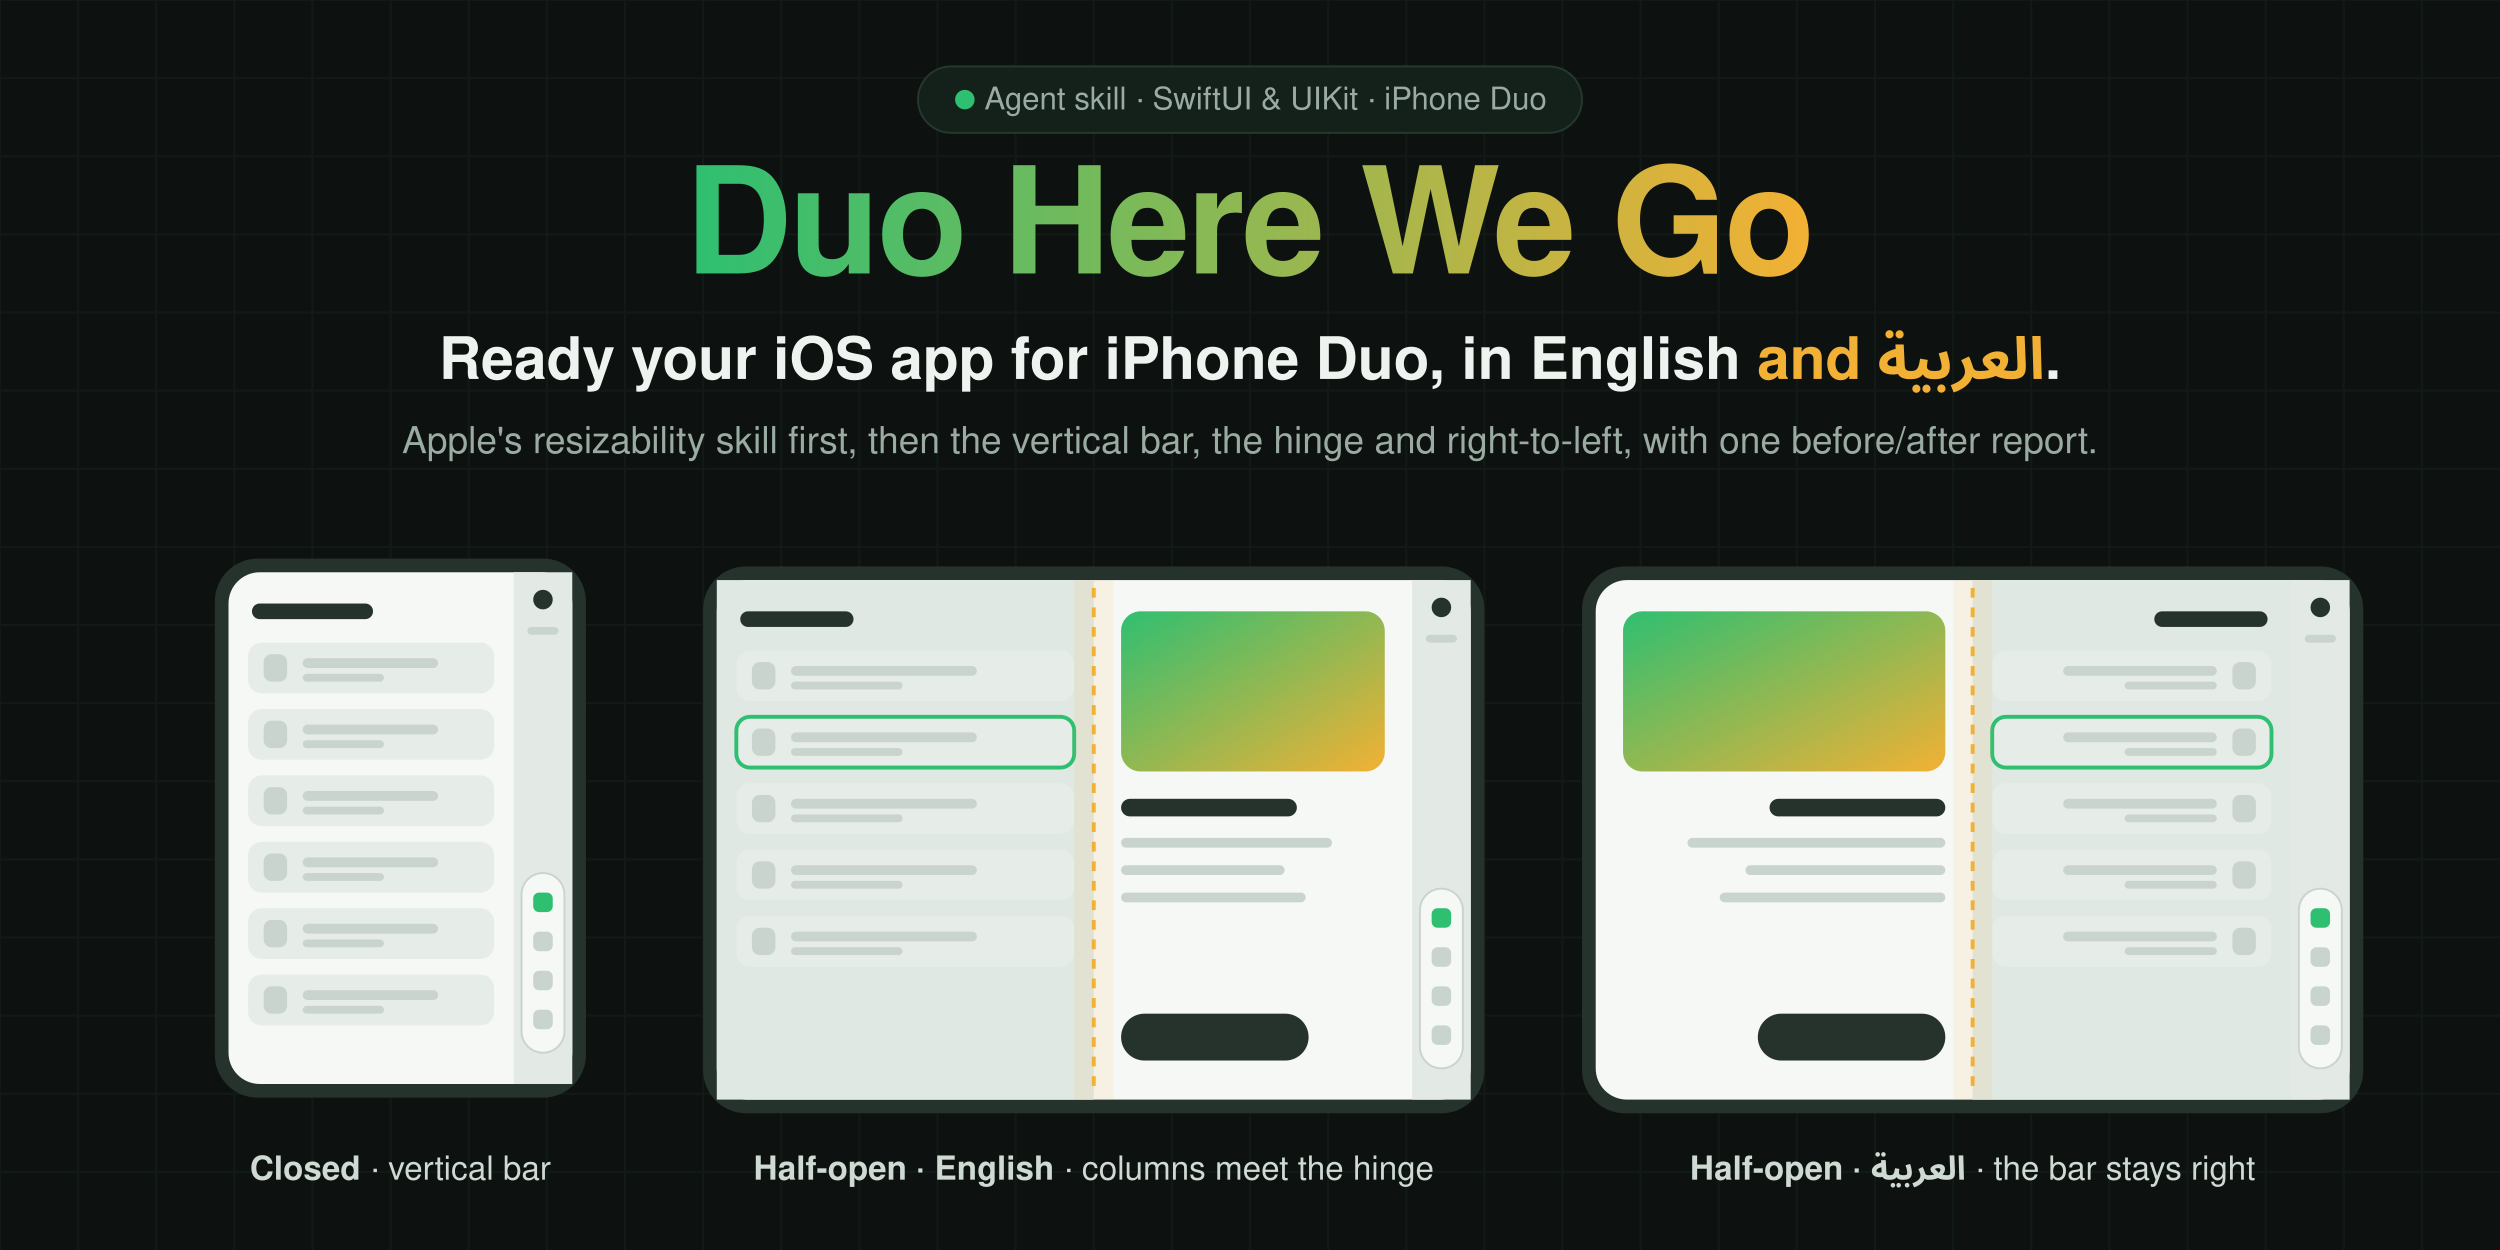
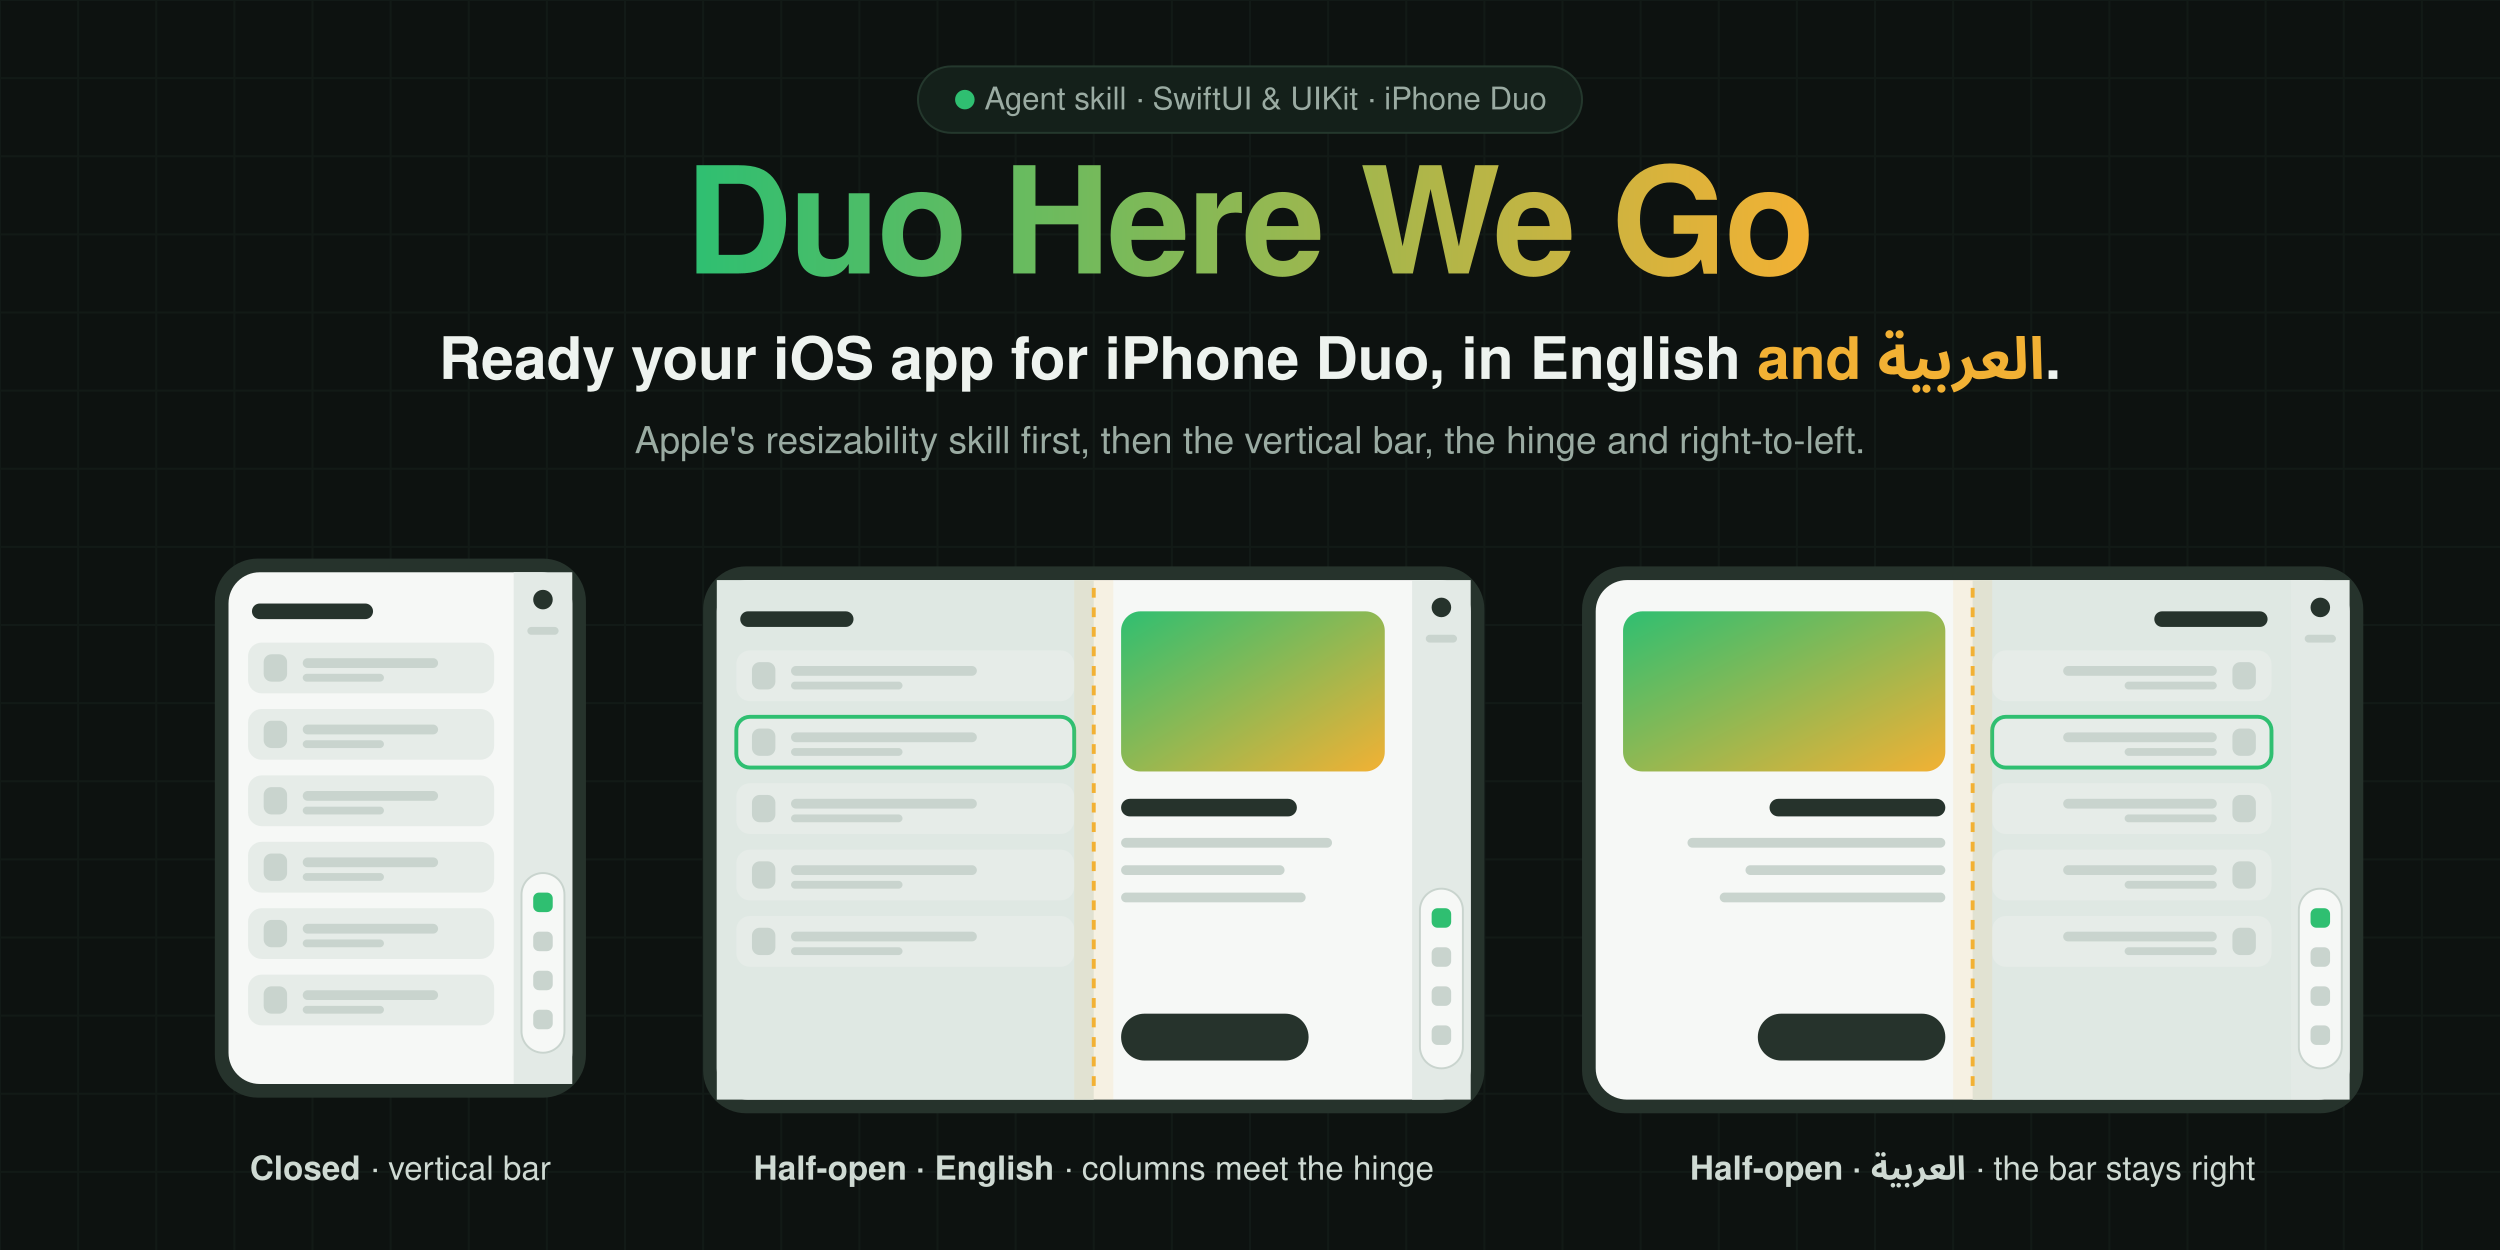
<svg xmlns="http://www.w3.org/2000/svg" width="1280" height="640" viewBox="0 0 1280 640" role="img" aria-labelledby="t d">
  <defs>
    <linearGradient id="title" x1="0" x2="1">
      <stop offset="0" stop-color="#2fbf71" />
      <stop offset="1" stop-color="#f2b134" />
    </linearGradient>
    <linearGradient id="hero" x1="0" y1="0" x2="1" y2="1">
      <stop offset="0" stop-color="#2fbf71" />
      <stop offset="1" stop-color="#f2b134" />
    </linearGradient>
  </defs>
  <rect width="1280" height="640" fill="#0d1210" />
  <g opacity="0.6">
    <path d="M0 0V640" stroke="#16201b" />
    <path d="M40 0V640" stroke="#16201b" />
    <path d="M80 0V640" stroke="#16201b" />
    <path d="M120 0V640" stroke="#16201b" />
    <path d="M160 0V640" stroke="#16201b" />
    <path d="M200 0V640" stroke="#16201b" />
    <path d="M240 0V640" stroke="#16201b" />
    <path d="M280 0V640" stroke="#16201b" />
    <path d="M320 0V640" stroke="#16201b" />
    <path d="M360 0V640" stroke="#16201b" />
    <path d="M400 0V640" stroke="#16201b" />
    <path d="M440 0V640" stroke="#16201b" />
    <path d="M480 0V640" stroke="#16201b" />
    <path d="M520 0V640" stroke="#16201b" />
    <path d="M560 0V640" stroke="#16201b" />
    <path d="M600 0V640" stroke="#16201b" />
    <path d="M640 0V640" stroke="#16201b" />
    <path d="M680 0V640" stroke="#16201b" />
    <path d="M720 0V640" stroke="#16201b" />
    <path d="M760 0V640" stroke="#16201b" />
    <path d="M800 0V640" stroke="#16201b" />
    <path d="M840 0V640" stroke="#16201b" />
    <path d="M880 0V640" stroke="#16201b" />
    <path d="M920 0V640" stroke="#16201b" />
    <path d="M960 0V640" stroke="#16201b" />
    <path d="M1000 0V640" stroke="#16201b" />
    <path d="M1040 0V640" stroke="#16201b" />
    <path d="M1080 0V640" stroke="#16201b" />
    <path d="M1120 0V640" stroke="#16201b" />
    <path d="M1160 0V640" stroke="#16201b" />
    <path d="M1200 0V640" stroke="#16201b" />
    <path d="M1240 0V640" stroke="#16201b" />
    <path d="M0 0H1280" stroke="#16201b" />
    <path d="M0 40H1280" stroke="#16201b" />
    <path d="M0 80H1280" stroke="#16201b" />
    <path d="M0 120H1280" stroke="#16201b" />
    <path d="M0 160H1280" stroke="#16201b" />
    <path d="M0 200H1280" stroke="#16201b" />
    <path d="M0 240H1280" stroke="#16201b" />
    <path d="M0 280H1280" stroke="#16201b" />
    <path d="M0 320H1280" stroke="#16201b" />
    <path d="M0 360H1280" stroke="#16201b" />
    <path d="M0 400H1280" stroke="#16201b" />
    <path d="M0 440H1280" stroke="#16201b" />
    <path d="M0 480H1280" stroke="#16201b" />
    <path d="M0 520H1280" stroke="#16201b" />
    <path d="M0 560H1280" stroke="#16201b" />
    <path d="M0 600H1280" stroke="#16201b" />
  </g>
  <g font-family="-apple-system, BlinkMacSystemFont, 'SF Pro Display', 'Segoe UI', Helvetica, Arial, sans-serif" text-anchor="middle">
    <rect x="470.0" y="34" width="340" height="34" rx="17" fill="#14201a" stroke="#24382d" />
    <circle cx="494.0" cy="51" r="5" fill="#2fbf71" />
    <text x="648.0" y="56" font-size="16" fill="#9aaba2">Agent skill · SwiftUI &amp; UIKit · iPhone Duo</text>
    <text x="640.0" y="140" font-size="76" font-weight="800" letter-spacing="-1.5" fill="url(#title)">Duo Here We Go</text>
    <text x="640.0" y="194" font-size="30" font-weight="700" fill="#eef3ef">Ready your iOS app for iPhone Duo, in English <tspan fill="#f2b134">and</tspan>
      <tspan font-family="'SF Arabic', 'Geeza Pro', 'Noto Sans Arabic', 'Segoe UI', Tahoma, sans-serif" fill="#f2b134">العربية</tspan>.</text>
-     <text x="640.0" y="232" font-size="19" fill="#9aaba2">Apple's resizability skill first, then the vertical bar, the hinge and right-to-left, with one before/after report.</text>
+     <text x="640.0" y="232" font-size="19" fill="#9aaba2">Apple's resizability skill first, then the vertical bar, the hinge and right-to-left.</text>
  </g>
  <rect x="110" y="286" width="190" height="276" rx="22" fill="#26332c" />
  <rect x="117" y="293" width="176" height="262" rx="16" fill="#f6f8f6" />
  <rect x="129" y="309" width="62" height="8" rx="4" fill="#26332c" />
  <rect x="127" y="329" width="126" height="26" rx="7" fill="#e6ece8" />
  <rect x="135" y="335" width="12" height="14" rx="4" fill="#c9d4ce" />
  <rect x="155" y="337" width="69.3" height="5" rx="2.5" fill="#c9d4ce" />
  <rect x="155" y="345" width="41.58" height="4" rx="2" fill="#c9d4ce" />
  <rect x="127" y="363" width="126" height="26" rx="7" fill="#e6ece8" />
  <rect x="135" y="369" width="12" height="14" rx="4" fill="#c9d4ce" />
  <rect x="155" y="371" width="69.3" height="5" rx="2.5" fill="#c9d4ce" />
  <rect x="155" y="379" width="41.58" height="4" rx="2" fill="#c9d4ce" />
  <rect x="127" y="397" width="126" height="26" rx="7" fill="#e6ece8" />
  <rect x="135" y="403" width="12" height="14" rx="4" fill="#c9d4ce" />
  <rect x="155" y="405" width="69.3" height="5" rx="2.5" fill="#c9d4ce" />
  <rect x="155" y="413" width="41.58" height="4" rx="2" fill="#c9d4ce" />
  <rect x="127" y="431" width="126" height="26" rx="7" fill="#e6ece8" />
  <rect x="135" y="437" width="12" height="14" rx="4" fill="#c9d4ce" />
  <rect x="155" y="439" width="69.3" height="5" rx="2.5" fill="#c9d4ce" />
  <rect x="155" y="447" width="41.58" height="4" rx="2" fill="#c9d4ce" />
  <rect x="127" y="465" width="126" height="26" rx="7" fill="#e6ece8" />
  <rect x="135" y="471" width="12" height="14" rx="4" fill="#c9d4ce" />
  <rect x="155" y="473" width="69.3" height="5" rx="2.5" fill="#c9d4ce" />
  <rect x="155" y="481" width="41.58" height="4" rx="2" fill="#c9d4ce" />
  <rect x="127" y="499" width="126" height="26" rx="7" fill="#e6ece8" />
  <rect x="135" y="505" width="12" height="14" rx="4" fill="#c9d4ce" />
  <rect x="155" y="507" width="69.3" height="5" rx="2.5" fill="#c9d4ce" />
  <rect x="155" y="515" width="41.58" height="4" rx="2" fill="#c9d4ce" />
  <rect x="263" y="293" width="30" height="262" fill="#e3eae6" />
  <circle cx="278" cy="307" r="5" fill="#26332c" />
  <rect x="270" y="321" width="16" height="4" rx="2" fill="#c9d4ce" />
  <rect x="267" y="447" width="22" height="92" rx="11" fill="#f6f8f6" stroke="#c9d4ce" />
  <rect x="273" y="457" width="10" height="10" rx="3" fill="#2fbf71" />
  <rect x="273" y="477" width="10" height="10" rx="3" fill="#c9d4ce" />
  <rect x="273" y="497" width="10" height="10" rx="3" fill="#c9d4ce" />
  <rect x="273" y="517" width="10" height="10" rx="3" fill="#c9d4ce" />
  <rect x="360" y="290" width="400" height="280" rx="22" fill="#26332c" />
  <rect x="367" y="297" width="386" height="266" rx="16" fill="#f6f8f6" />
  <rect x="367" y="297" width="193.0" height="266" fill="#dfe8e3" />
  <rect x="379" y="313" width="58" height="8" rx="4" fill="#26332c" />
  <rect x="377" y="333" width="173.0" height="26" rx="7" fill="#e6ece8" />
  <rect x="385" y="339" width="12" height="14" rx="4" fill="#c9d4ce" />
  <rect x="405" y="341" width="95.15" height="5" rx="2.5" fill="#c9d4ce" />
  <rect x="405" y="349" width="57.09" height="4" rx="2" fill="#c9d4ce" />
  <rect x="377" y="367" width="173.0" height="26" rx="7" fill="#e6ece8" />
  <rect x="385" y="373" width="12" height="14" rx="4" fill="#c9d4ce" />
  <rect x="405" y="375" width="95.15" height="5" rx="2.5" fill="#c9d4ce" />
  <rect x="405" y="383" width="57.09" height="4" rx="2" fill="#c9d4ce" />
  <rect x="377" y="401" width="173.0" height="26" rx="7" fill="#e6ece8" />
  <rect x="385" y="407" width="12" height="14" rx="4" fill="#c9d4ce" />
  <rect x="405" y="409" width="95.15" height="5" rx="2.5" fill="#c9d4ce" />
  <rect x="405" y="417" width="57.09" height="4" rx="2" fill="#c9d4ce" />
  <rect x="377" y="435" width="173.0" height="26" rx="7" fill="#e6ece8" />
  <rect x="385" y="441" width="12" height="14" rx="4" fill="#c9d4ce" />
  <rect x="405" y="443" width="95.15" height="5" rx="2.5" fill="#c9d4ce" />
  <rect x="405" y="451" width="57.09" height="4" rx="2" fill="#c9d4ce" />
  <rect x="377" y="469" width="173.0" height="26" rx="7" fill="#e6ece8" />
  <rect x="385" y="475" width="12" height="14" rx="4" fill="#c9d4ce" />
  <rect x="405" y="477" width="95.15" height="5" rx="2.5" fill="#c9d4ce" />
  <rect x="405" y="485" width="57.09" height="4" rx="2" fill="#c9d4ce" />
  <rect x="377" y="367" width="173.0" height="26" rx="7" fill="none" stroke="#2fbf71" stroke-width="2" />
  <rect x="574.0" y="313" width="135.0" height="82" rx="10" fill="url(#hero)" />
  <rect x="574.0" y="409" width="90" height="9" rx="4.5" fill="#26332c" />
  <rect x="574.0" y="429" width="108.0" height="5" rx="2.5" fill="#c9d4ce" />
  <rect x="574.0" y="443" width="83.7" height="5" rx="2.5" fill="#c9d4ce" />
  <rect x="574.0" y="457" width="94.5" height="5" rx="2.5" fill="#c9d4ce" />
  <rect x="574.0" y="519" width="96" height="24" rx="12" fill="#26332c" />
  <rect x="550.0" y="297" width="20" height="266" fill="#f2b134" opacity="0.10" />
  <line x1="560.0" y1="301" x2="560.0" y2="559" stroke="#f2b134" stroke-width="2" stroke-dasharray="5 5" />
  <rect x="723" y="297" width="30" height="266" fill="#e3eae6" />
  <circle cx="738" cy="311" r="5" fill="#26332c" />
  <rect x="730" y="325" width="16" height="4" rx="2" fill="#c9d4ce" />
  <rect x="727" y="455" width="22" height="92" rx="11" fill="#f6f8f6" stroke="#c9d4ce" />
  <rect x="733" y="465" width="10" height="10" rx="3" fill="#2fbf71" />
  <rect x="733" y="485" width="10" height="10" rx="3" fill="#c9d4ce" />
  <rect x="733" y="505" width="10" height="10" rx="3" fill="#c9d4ce" />
  <rect x="733" y="525" width="10" height="10" rx="3" fill="#c9d4ce" />
  <rect x="810" y="290" width="400" height="280" rx="22" fill="#26332c" />
  <rect x="817" y="297" width="386" height="266" rx="16" fill="#f6f8f6" />
  <rect x="1010.0" y="297" width="163.0" height="266" fill="#dfe8e3" />
  <rect x="1103.0" y="313" width="58" height="8" rx="4" fill="#26332c" />
  <rect x="1020.0" y="333" width="143.0" height="26" rx="7" fill="#e6ece8" />
  <rect x="1143.0" y="339" width="12" height="14" rx="4" fill="#c9d4ce" />
  <rect x="1056.35" y="341" width="78.65" height="5" rx="2.5" fill="#c9d4ce" />
  <rect x="1087.81" y="349" width="47.19" height="4" rx="2" fill="#c9d4ce" />
  <rect x="1020.0" y="367" width="143.0" height="26" rx="7" fill="#e6ece8" />
  <rect x="1143.0" y="373" width="12" height="14" rx="4" fill="#c9d4ce" />
  <rect x="1056.35" y="375" width="78.65" height="5" rx="2.5" fill="#c9d4ce" />
  <rect x="1087.81" y="383" width="47.19" height="4" rx="2" fill="#c9d4ce" />
  <rect x="1020.0" y="401" width="143.0" height="26" rx="7" fill="#e6ece8" />
  <rect x="1143.0" y="407" width="12" height="14" rx="4" fill="#c9d4ce" />
  <rect x="1056.35" y="409" width="78.65" height="5" rx="2.5" fill="#c9d4ce" />
  <rect x="1087.81" y="417" width="47.19" height="4" rx="2" fill="#c9d4ce" />
  <rect x="1020.0" y="435" width="143.0" height="26" rx="7" fill="#e6ece8" />
  <rect x="1143.0" y="441" width="12" height="14" rx="4" fill="#c9d4ce" />
  <rect x="1056.35" y="443" width="78.65" height="5" rx="2.5" fill="#c9d4ce" />
  <rect x="1087.81" y="451" width="47.19" height="4" rx="2" fill="#c9d4ce" />
  <rect x="1020.0" y="469" width="143.0" height="26" rx="7" fill="#e6ece8" />
  <rect x="1143.0" y="475" width="12" height="14" rx="4" fill="#c9d4ce" />
  <rect x="1056.35" y="477" width="78.65" height="5" rx="2.5" fill="#c9d4ce" />
  <rect x="1087.81" y="485" width="47.19" height="4" rx="2" fill="#c9d4ce" />
  <rect x="1020.0" y="367" width="143.0" height="26" rx="7" fill="none" stroke="#2fbf71" stroke-width="2" />
  <rect x="831" y="313" width="165.0" height="82" rx="10" fill="url(#hero)" />
  <rect x="906.0" y="409" width="90" height="9" rx="4.5" fill="#26332c" />
  <rect x="864.0" y="429" width="132.0" height="5" rx="2.5" fill="#c9d4ce" />
  <rect x="893.7" y="443" width="102.3" height="5" rx="2.5" fill="#c9d4ce" />
  <rect x="880.5" y="457" width="115.5" height="5" rx="2.5" fill="#c9d4ce" />
  <rect x="900.0" y="519" width="96" height="24" rx="12" fill="#26332c" />
  <rect x="1000.0" y="297" width="20" height="266" fill="#f2b134" opacity="0.10" />
  <line x1="1010.0" y1="301" x2="1010.0" y2="559" stroke="#f2b134" stroke-width="2" stroke-dasharray="5 5" />
  <rect x="1173" y="297" width="30" height="266" fill="#e3eae6" />
  <circle cx="1188" cy="311" r="5" fill="#26332c" />
  <rect x="1180" y="325" width="16" height="4" rx="2" fill="#c9d4ce" />
  <rect x="1177" y="455" width="22" height="92" rx="11" fill="#f6f8f6" stroke="#c9d4ce" />
  <rect x="1183" y="465" width="10" height="10" rx="3" fill="#2fbf71" />
  <rect x="1183" y="485" width="10" height="10" rx="3" fill="#c9d4ce" />
  <rect x="1183" y="505" width="10" height="10" rx="3" fill="#c9d4ce" />
  <rect x="1183" y="525" width="10" height="10" rx="3" fill="#c9d4ce" />
  <g font-family="-apple-system, BlinkMacSystemFont, 'SF Pro Display', 'Segoe UI', Helvetica, Arial, sans-serif" font-size="17" text-anchor="middle" fill="#cfdad3">
    <text x="205" y="604">
      <tspan font-weight="700">Closed</tspan> · vertical bar</text>
    <text x="560" y="604">
      <tspan font-weight="700">Half-open · English</tspan> · columns meet the hinge</text>
    <text x="1010" y="604">
      <tspan font-weight="700">Half-open · <tspan font-family="'SF Arabic', 'Geeza Pro', 'Noto Sans Arabic', 'Segoe UI', Tahoma, sans-serif">العربية</tspan>
      </tspan> · the bar stays right</text>
  </g>
</svg>
